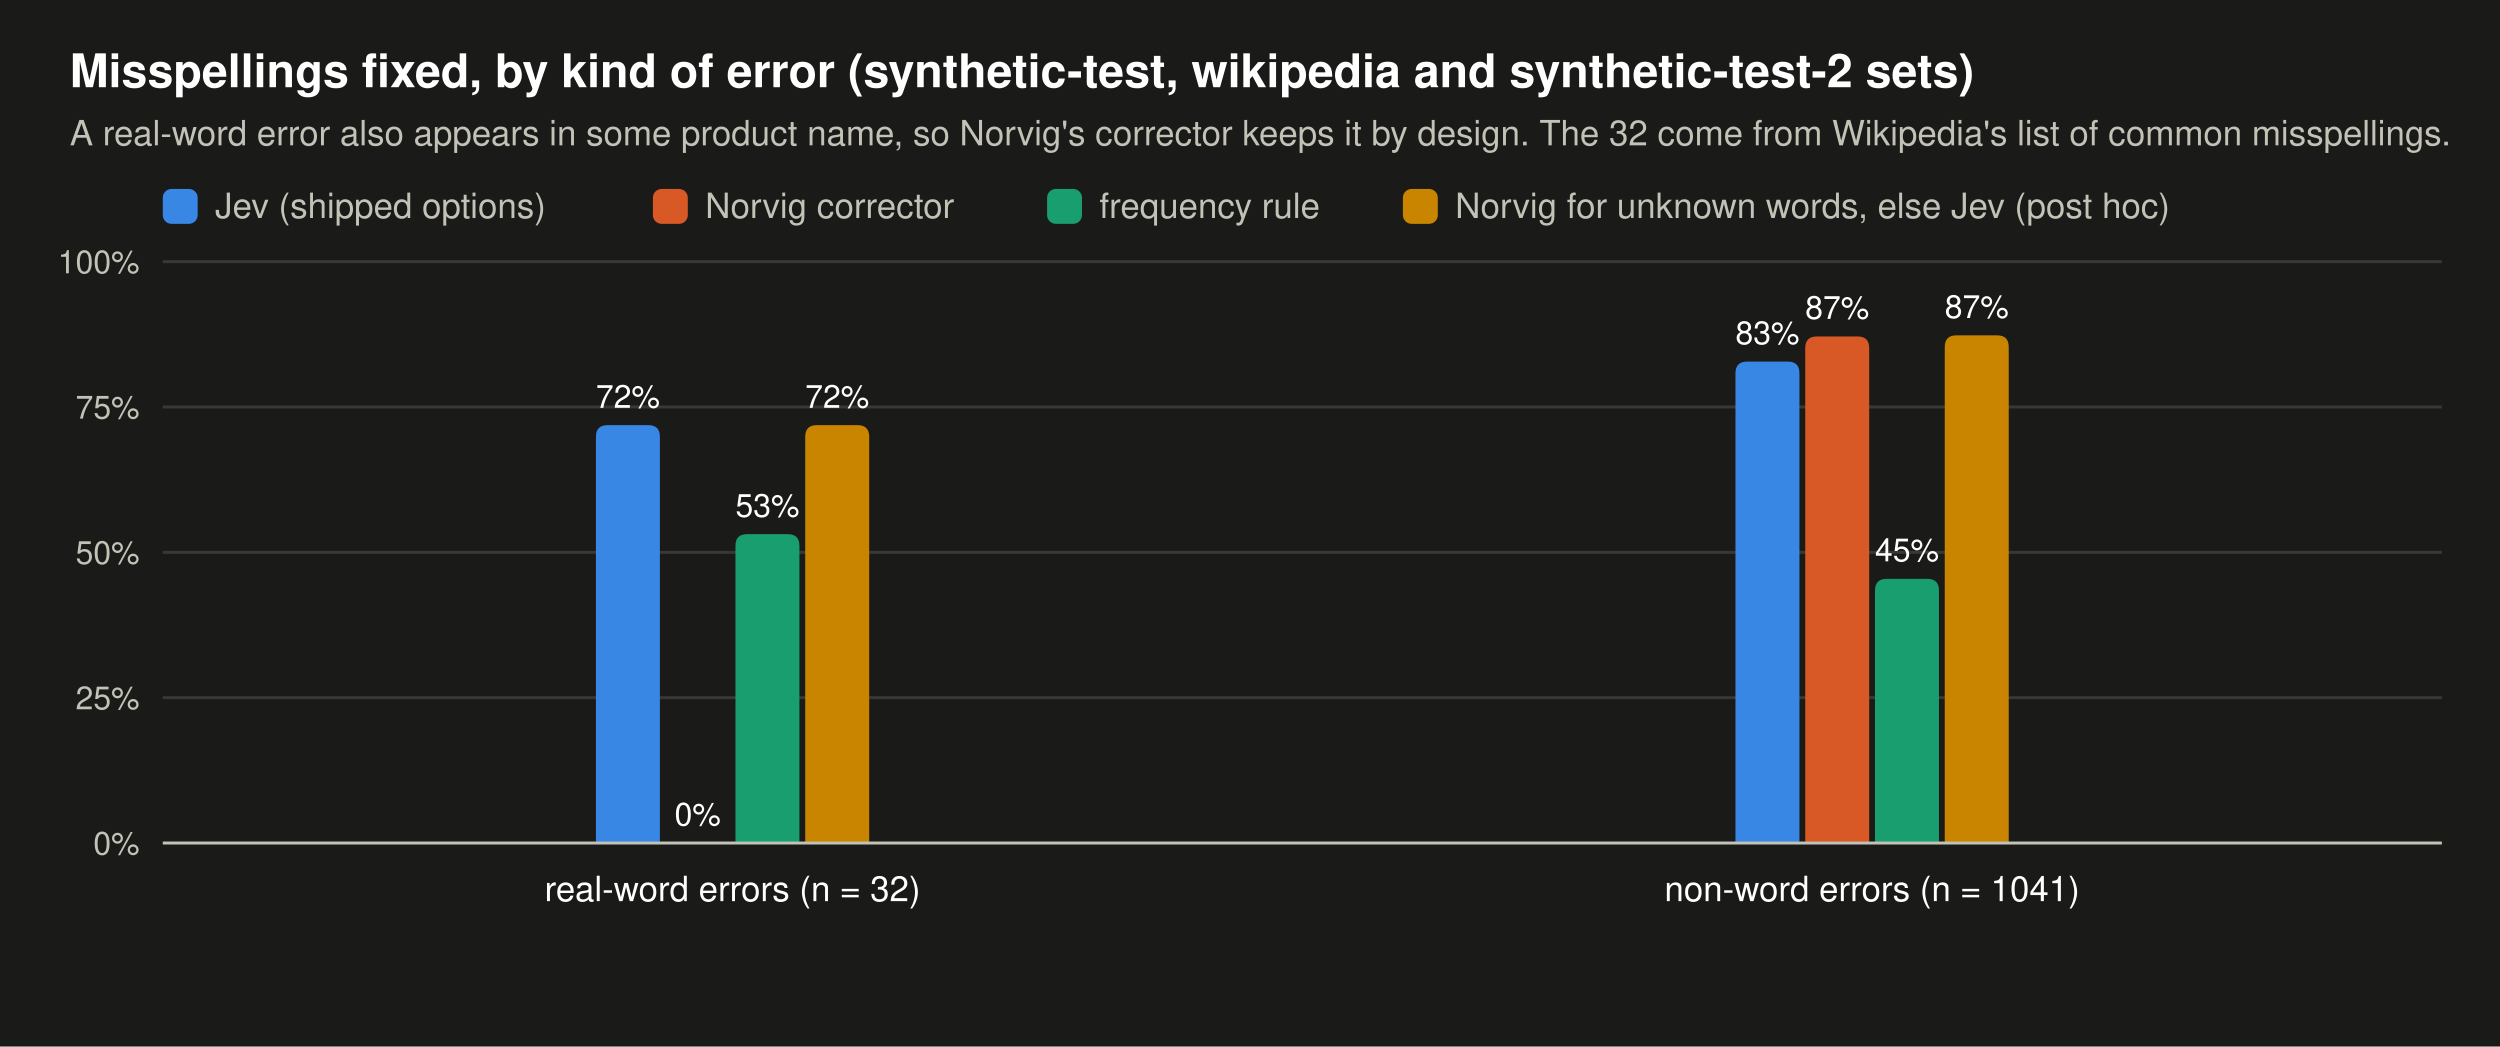
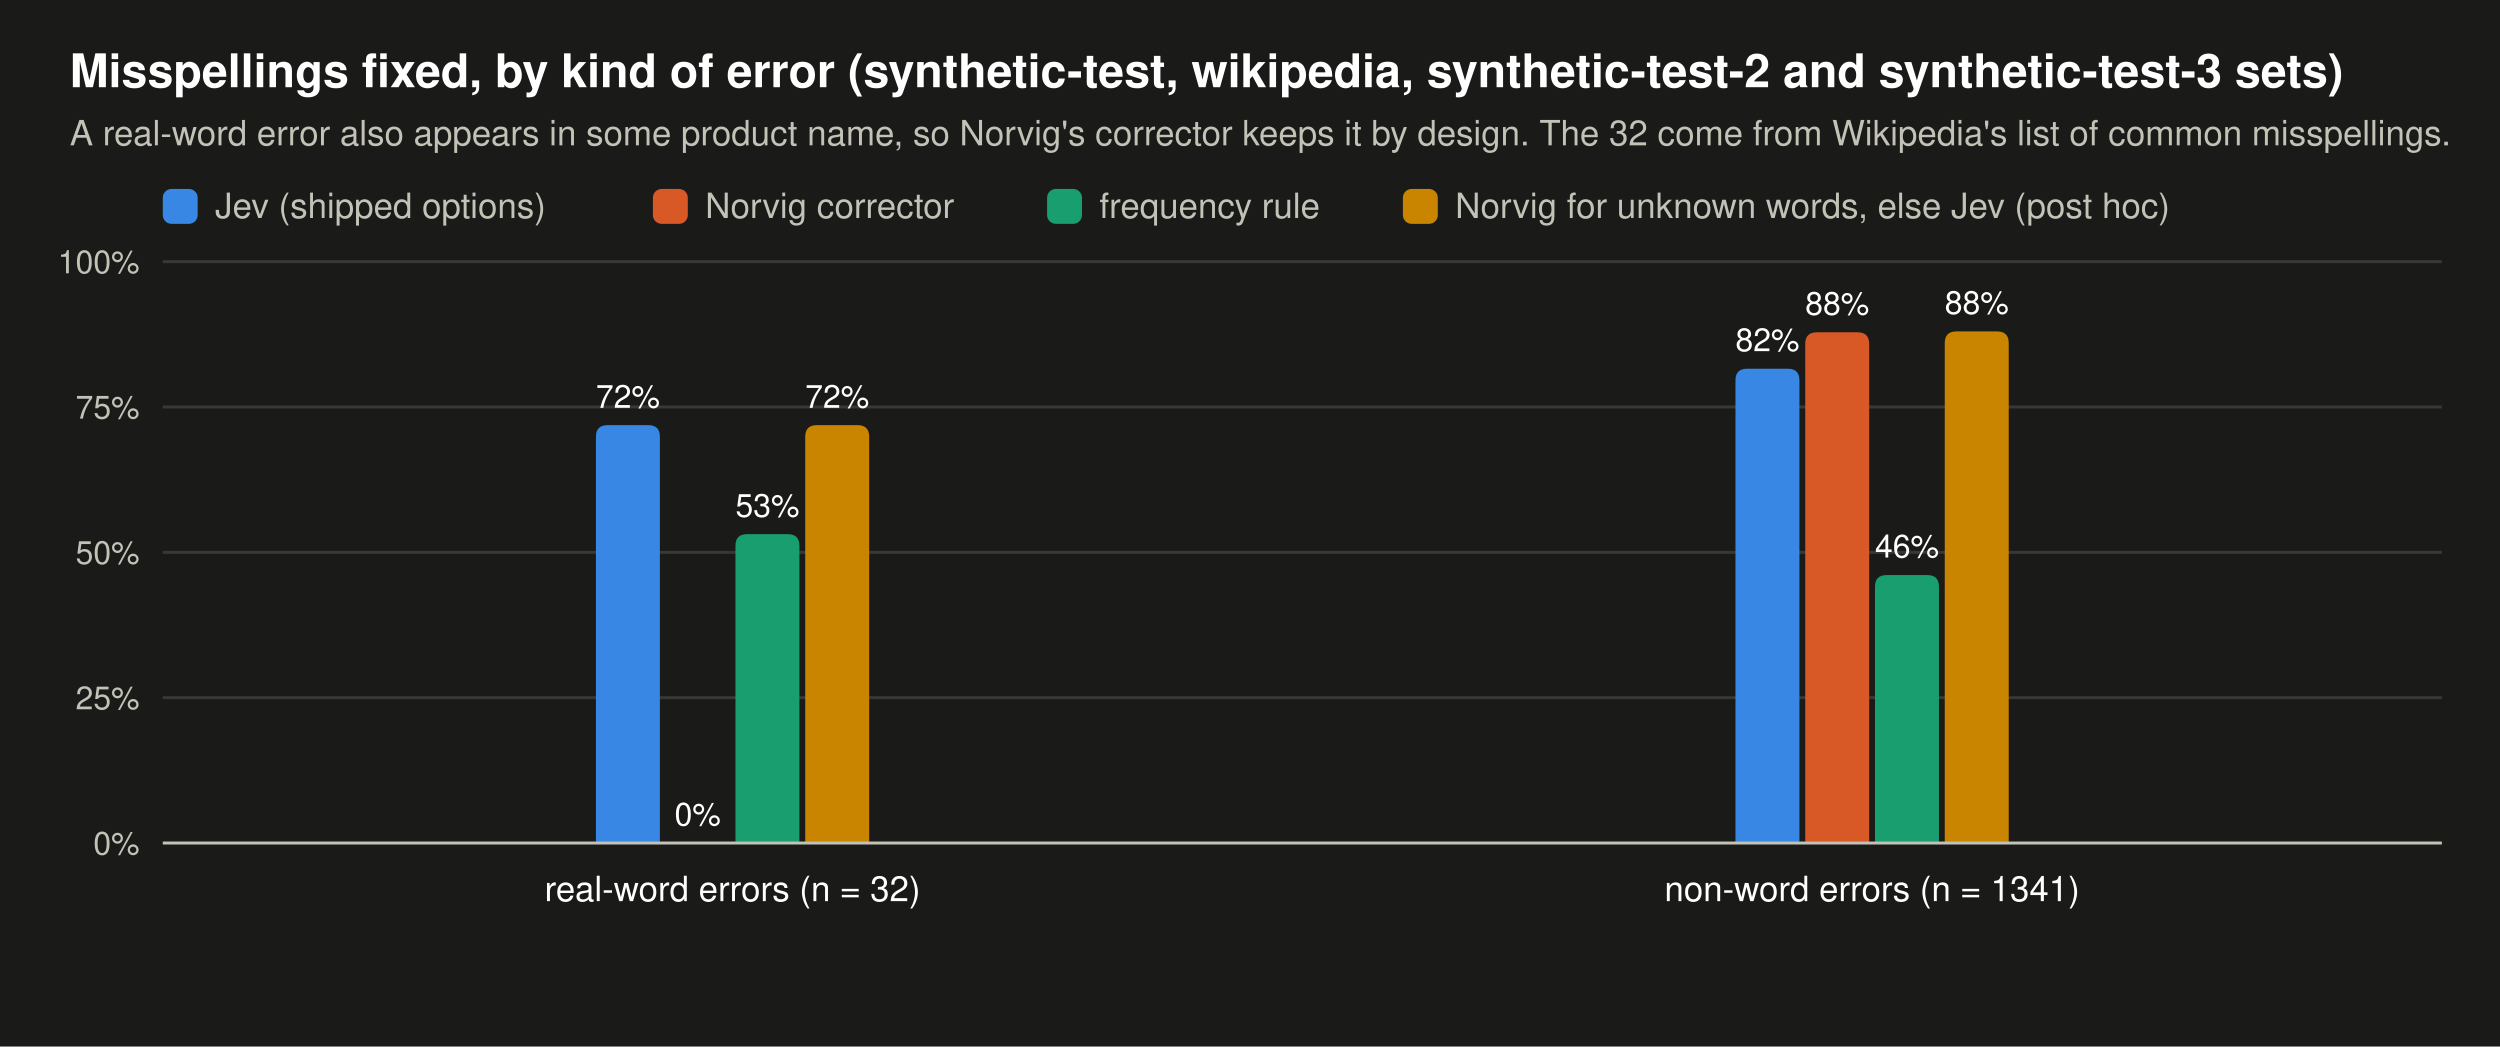
<svg xmlns="http://www.w3.org/2000/svg" width="860" height="360" viewBox="0 0 860 360" role="img" font-family="-apple-system, 'Segoe UI', Helvetica, Arial, sans-serif">
  <rect width="860" height="360" fill="#1a1a19" />
-   <text x="24.0" y="30.0" font-size="16" fill="#ffffff" font-weight="600">Misspellings fixed, by kind of error (synthetic-test, wikipedia and synthetic-test-2 sets)</text>
+   <text x="24.0" y="30.0" font-size="16" fill="#ffffff" font-weight="600">Misspellings fixed, by kind of error (synthetic-test, wikipedia, synthetic-test-2 and synthetic-test-3 sets)</text>
  <text x="24.0" y="50.0" font-size="12" fill="#c3c2b7">A real-word error also appears in some product name, so Norvig's corrector keeps it by design. The 32 come from Wikipedia's list of common misspellings.</text>
  <rect x="56" y="65" width="12" height="12" rx="3" fill="#3987e5" />
  <text x="74.0" y="75.0" font-size="12" fill="#c3c2b7">Jev (shipped options)</text>
  <rect x="224.6" y="65" width="12" height="12" rx="3" fill="#d95926" />
  <text x="242.6" y="75.0" font-size="12" fill="#c3c2b7">Norvig corrector</text>
  <rect x="360.2" y="65" width="12" height="12" rx="3" fill="#199e70" />
  <text x="378.2" y="75.0" font-size="12" fill="#c3c2b7">frequency rule</text>
  <rect x="482.6" y="65" width="12" height="12" rx="3" fill="#c98500" />
  <text x="500.6" y="75.0" font-size="12" fill="#c3c2b7">Norvig for unknown words, else Jev (post hoc)</text>
  <line x1="56.0" y1="290.0" x2="840.0" y2="290.0" stroke="#383835" stroke-width="1" />
  <text x="48.0" y="294.0" font-size="11" fill="#c3c2b7" text-anchor="end">0%</text>
  <line x1="56.0" y1="240.0" x2="840.0" y2="240.0" stroke="#383835" stroke-width="1" />
  <text x="48.0" y="244.0" font-size="11" fill="#c3c2b7" text-anchor="end">25%</text>
  <line x1="56.0" y1="190.0" x2="840.0" y2="190.0" stroke="#383835" stroke-width="1" />
  <text x="48.0" y="194.0" font-size="11" fill="#c3c2b7" text-anchor="end">50%</text>
  <line x1="56.0" y1="140.0" x2="840.0" y2="140.0" stroke="#383835" stroke-width="1" />
  <text x="48.0" y="144.0" font-size="11" fill="#c3c2b7" text-anchor="end">75%</text>
  <line x1="56.0" y1="90.0" x2="840.0" y2="90.0" stroke="#383835" stroke-width="1" />
  <text x="48.0" y="94.0" font-size="11" fill="#c3c2b7" text-anchor="end">100%</text>
  <path d="M205,290V150.25Q205,146.25 209,146.25H223Q227,146.25 227,150.25V290Z" fill="#3987e5" />
  <text x="216.0" y="140.3" font-size="11" fill="#ffffff" text-anchor="middle">72%</text>
  <text x="240.0" y="284.0" font-size="11" fill="#ffffff" text-anchor="middle">0%</text>
  <path d="M253,290V187.75Q253,183.75 257,183.75H271Q275,183.75 275,187.75V290Z" fill="#199e70" />
  <text x="264.0" y="177.8" font-size="11" fill="#ffffff" text-anchor="middle">53%</text>
  <path d="M277,290V150.25Q277,146.25 281,146.25H295Q299,146.25 299,150.25V290Z" fill="#c98500" />
  <text x="288.0" y="140.3" font-size="11" fill="#ffffff" text-anchor="middle">72%</text>
  <text x="252.0" y="310.0" font-size="12" fill="#ffffff" text-anchor="middle">real-word errors (n = 32)</text>
-   <path d="M597,290V128.39Q597,124.39 601,124.39H615Q619,124.39 619,128.39V290Z" fill="#3987e5" />
-   <text x="608.0" y="118.4" font-size="11" fill="#ffffff" text-anchor="middle">83%</text>
-   <path d="M621,290V119.744Q621,115.744 625,115.744H639Q643,115.744 643,119.744V290Z" fill="#d95926" />
-   <text x="632.0" y="109.7" font-size="11" fill="#ffffff" text-anchor="middle">87%</text>
-   <path d="M645,290V203.126Q645,199.126 649,199.126H663Q667,199.126 667,203.126V290Z" fill="#199e70" />
-   <text x="656.0" y="193.1" font-size="11" fill="#ffffff" text-anchor="middle">45%</text>
-   <path d="M669,290V119.36Q669,115.36 673,115.36H687Q691,115.36 691,119.36V290Z" fill="#c98500" />
-   <text x="680.0" y="109.4" font-size="11" fill="#ffffff" text-anchor="middle">87%</text>
-   <text x="644.0" y="310.0" font-size="12" fill="#ffffff" text-anchor="middle">non-word errors (n = 1041)</text>
+   <path d="M597,290V130.838Q597,126.838 601,126.838H615Q619,126.838 619,130.838V290Z" fill="#3987e5" />
+   <text x="608.0" y="120.8" font-size="11" fill="#ffffff" text-anchor="middle">82%</text>
+   <path d="M621,290V118.31Q621,114.31 625,114.31H639Q643,114.31 643,118.31V290Z" fill="#d95926" />
+   <text x="632.0" y="108.3" font-size="11" fill="#ffffff" text-anchor="middle">88%</text>
+   <path d="M645,290V201.83Q645,197.83 649,197.83H663Q667,197.83 667,201.83V290Z" fill="#199e70" />
+   <text x="656.0" y="191.8" font-size="11" fill="#ffffff" text-anchor="middle">46%</text>
+   <path d="M669,290V118.012Q669,114.012 673,114.012H687Q691,114.012 691,118.012V290Z" fill="#c98500" />
+   <text x="680.0" y="108.0" font-size="11" fill="#ffffff" text-anchor="middle">88%</text>
+   <text x="644.0" y="310.0" font-size="12" fill="#ffffff" text-anchor="middle">non-word errors (n = 1341)</text>
  <line x1="56.0" y1="290.0" x2="840.0" y2="290.0" stroke="#c3c2b7" stroke-width="1" />
</svg>
